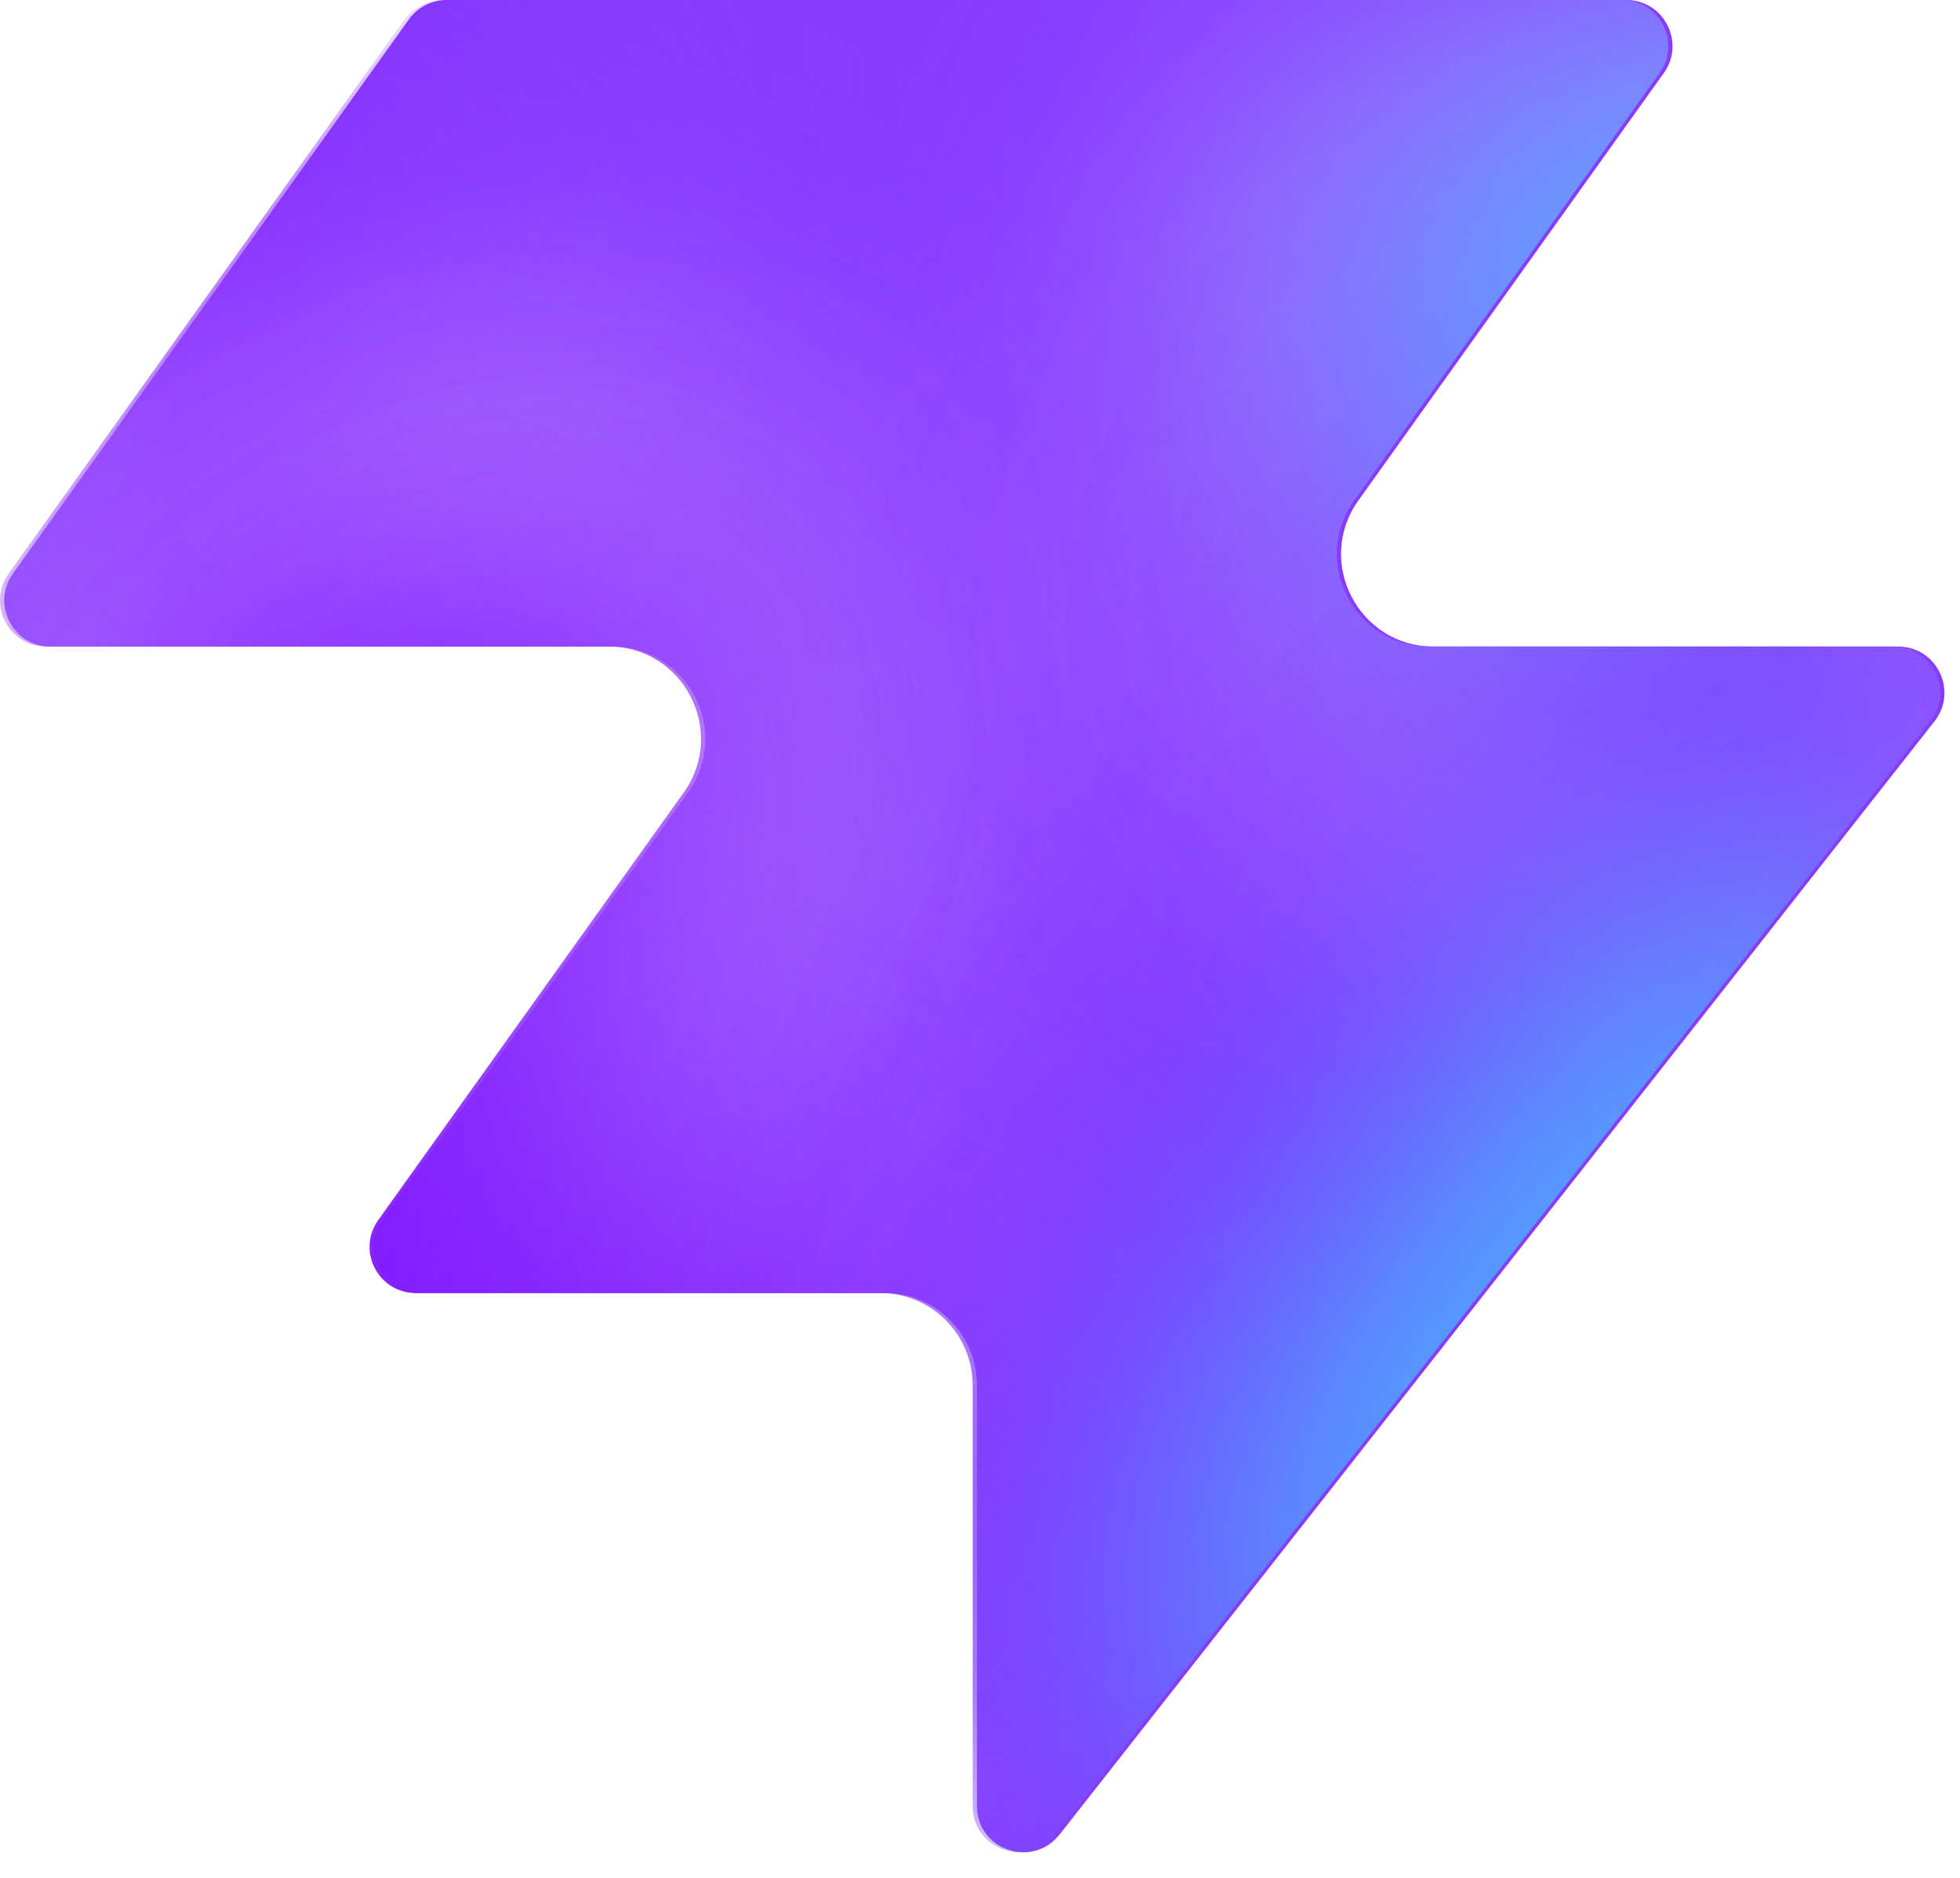
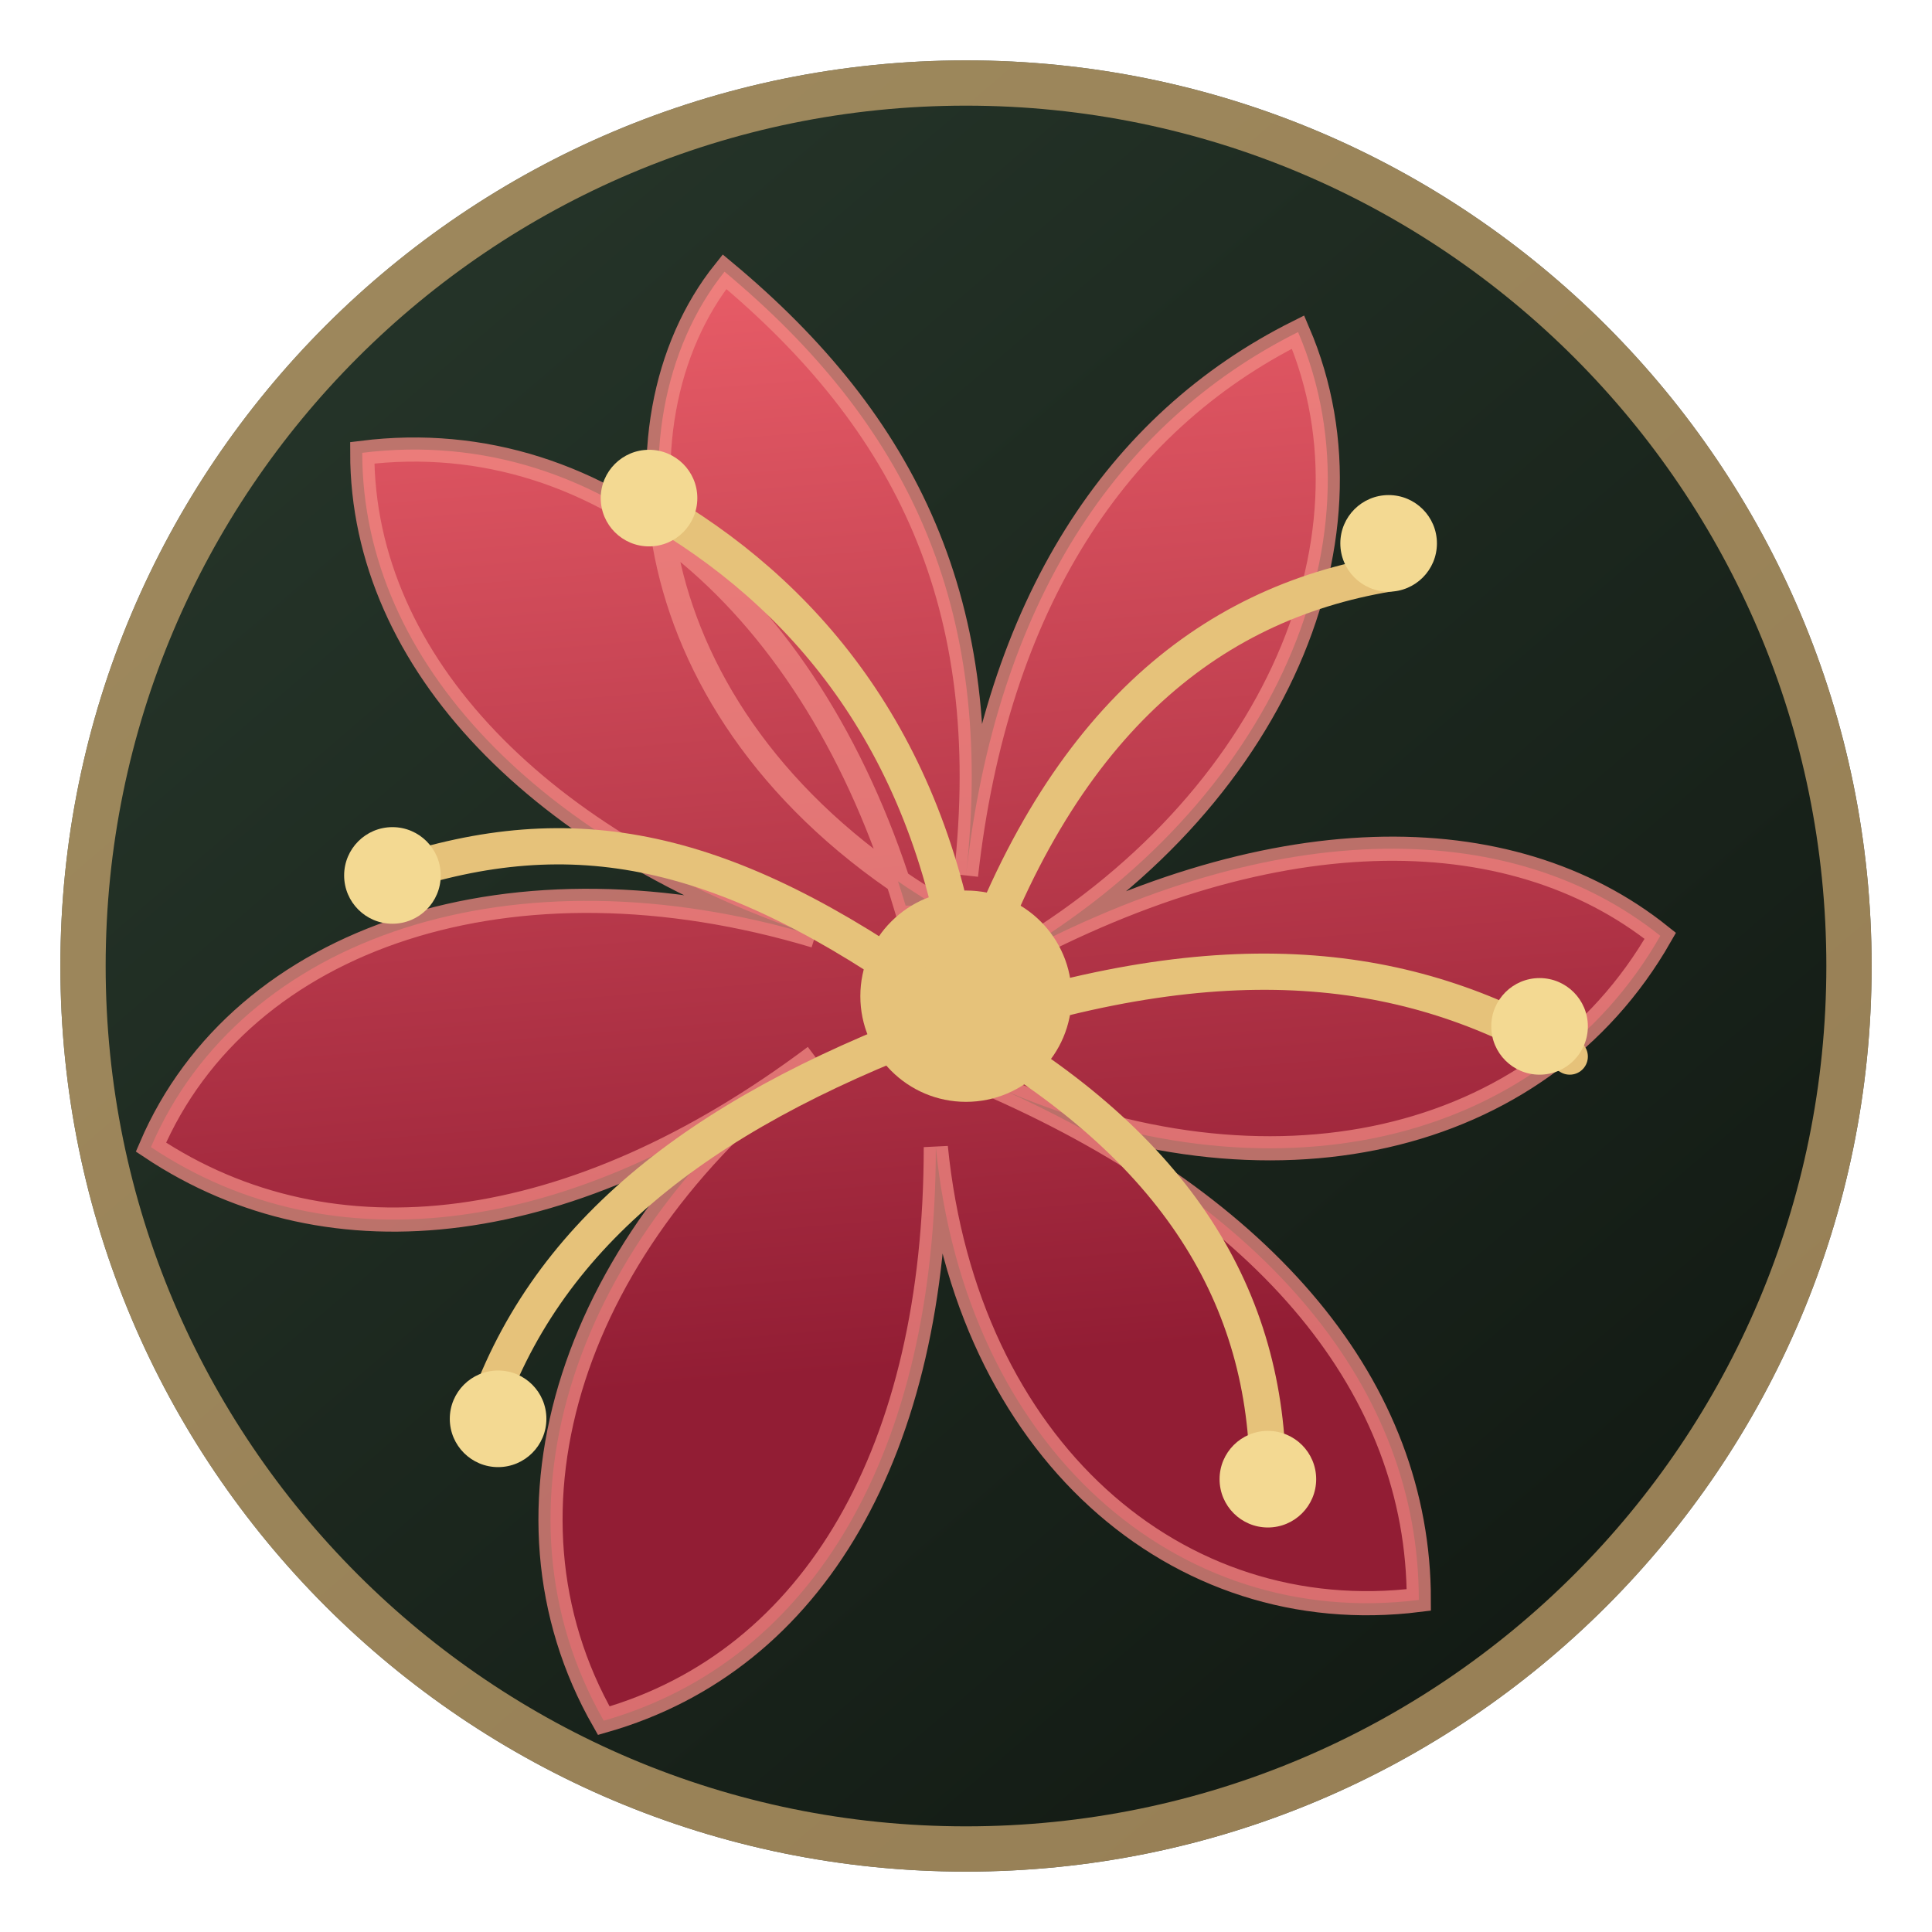
- <svg xmlns="http://www.w3.org/2000/svg" width="48" height="46" fill="none" viewBox="0 0 48 46">
-   <path fill="#863bff" d="M25.946 44.938c-.664.845-2.021.375-2.021-.698V33.937a2.26 2.26 0 0 0-2.262-2.262H10.287c-.92 0-1.456-1.04-.92-1.788l7.48-10.471c1.07-1.497 0-3.578-1.842-3.578H1.237c-.92 0-1.456-1.04-.92-1.788L10.013.474c.214-.297.556-.474.92-.474h28.894c.92 0 1.456 1.04.92 1.788l-7.48 10.471c-1.07 1.498 0 3.579 1.842 3.579h11.377c.943 0 1.473 1.088.89 1.83L25.947 44.94z" style="fill:#863bff;fill:color(display-p3 .525 .23 1);fill-opacity:1" />
-   <mask id="a" width="48" height="46" x="0" y="0" maskUnits="userSpaceOnUse" style="mask-type:alpha">
-     <path fill="#000" d="M25.842 44.938c-.664.844-2.021.375-2.021-.698V33.937a2.26 2.26 0 0 0-2.262-2.262H10.183c-.92 0-1.456-1.04-.92-1.788l7.48-10.471c1.07-1.498 0-3.579-1.842-3.579H1.133c-.92 0-1.456-1.04-.92-1.787L9.91.473c.214-.297.556-.474.92-.474h28.894c.92 0 1.456 1.04.92 1.788l-7.48 10.471c-1.07 1.498 0 3.578 1.842 3.578h11.377c.943 0 1.473 1.088.89 1.832L25.843 44.94z" style="fill:#000;fill-opacity:1" />
-   </mask>
-   <g mask="url(#a)">
-     <g filter="url(#b)">
-       <ellipse cx="5.508" cy="14.704" fill="#ede6ff" rx="5.508" ry="14.704" style="fill:#ede6ff;fill:color(display-p3 .927 .903 1);fill-opacity:1" transform="matrix(.00324 1 1 -.00324 -4.47 31.516)" />
-     </g>
-     <g filter="url(#c)">
-       <ellipse cx="10.399" cy="29.851" fill="#ede6ff" rx="10.399" ry="29.851" style="fill:#ede6ff;fill:color(display-p3 .927 .903 1);fill-opacity:1" transform="matrix(.00324 1 1 -.00324 -39.328 7.883)" />
-     </g>
-     <g filter="url(#d)">
-       <ellipse cx="5.508" cy="30.487" fill="#7e14ff" rx="5.508" ry="30.487" style="fill:#7e14ff;fill:color(display-p3 .492 .077 1);fill-opacity:1" transform="rotate(89.814 -25.913 -14.639)scale(1 -1)" />
-     </g>
-     <g filter="url(#e)">
-       <ellipse cx="5.508" cy="30.599" fill="#7e14ff" rx="5.508" ry="30.599" style="fill:#7e14ff;fill:color(display-p3 .492 .077 1);fill-opacity:1" transform="rotate(89.814 -32.644 -3.334)scale(1 -1)" />
-     </g>
-     <g filter="url(#f)">
-       <ellipse cx="5.508" cy="30.599" fill="#7e14ff" rx="5.508" ry="30.599" style="fill:#7e14ff;fill:color(display-p3 .492 .077 1);fill-opacity:1" transform="matrix(.00324 1 1 -.00324 -34.34 30.47)" />
-     </g>
-     <g filter="url(#g)">
-       <ellipse cx="14.072" cy="22.078" fill="#ede6ff" rx="14.072" ry="22.078" style="fill:#ede6ff;fill:color(display-p3 .927 .903 1);fill-opacity:1" transform="rotate(93.35 24.506 48.493)scale(-1 1)" />
-     </g>
-     <g filter="url(#h)">
-       <ellipse cx="3.47" cy="21.501" fill="#7e14ff" rx="3.47" ry="21.501" style="fill:#7e14ff;fill:color(display-p3 .492 .077 1);fill-opacity:1" transform="rotate(89.009 28.708 47.59)scale(-1 1)" />
-     </g>
-     <g filter="url(#i)">
-       <ellipse cx="3.47" cy="21.501" fill="#7e14ff" rx="3.47" ry="21.501" style="fill:#7e14ff;fill:color(display-p3 .492 .077 1);fill-opacity:1" transform="rotate(89.009 28.708 47.59)scale(-1 1)" />
-     </g>
-     <g filter="url(#j)">
-       <ellipse cx=".387" cy="8.972" fill="#7e14ff" rx="4.407" ry="29.108" style="fill:#7e14ff;fill:color(display-p3 .492 .077 1);fill-opacity:1" transform="rotate(39.51 .387 8.972)" />
-     </g>
-     <g filter="url(#k)">
-       <ellipse cx="47.523" cy="-6.092" fill="#7e14ff" rx="4.407" ry="29.108" style="fill:#7e14ff;fill:color(display-p3 .492 .077 1);fill-opacity:1" transform="rotate(37.892 47.523 -6.092)" />
-     </g>
-     <g filter="url(#l)">
-       <ellipse cx="41.412" cy="6.333" fill="#47bfff" rx="5.971" ry="9.665" style="fill:#47bfff;fill:color(display-p3 .28 .748 1);fill-opacity:1" transform="rotate(37.892 41.412 6.333)" />
-     </g>
-     <g filter="url(#m)">
-       <ellipse cx="-1.879" cy="38.332" fill="#7e14ff" rx="4.407" ry="29.108" style="fill:#7e14ff;fill:color(display-p3 .492 .077 1);fill-opacity:1" transform="rotate(37.892 -1.88 38.332)" />
-     </g>
-     <g filter="url(#n)">
-       <ellipse cx="-1.879" cy="38.332" fill="#7e14ff" rx="4.407" ry="29.108" style="fill:#7e14ff;fill:color(display-p3 .492 .077 1);fill-opacity:1" transform="rotate(37.892 -1.88 38.332)" />
-     </g>
-     <g filter="url(#o)">
-       <ellipse cx="35.651" cy="29.907" fill="#7e14ff" rx="4.407" ry="29.108" style="fill:#7e14ff;fill:color(display-p3 .492 .077 1);fill-opacity:1" transform="rotate(37.892 35.651 29.907)" />
-     </g>
-     <g filter="url(#p)">
-       <ellipse cx="38.418" cy="32.4" fill="#47bfff" rx="5.971" ry="15.297" style="fill:#47bfff;fill:color(display-p3 .28 .748 1);fill-opacity:1" transform="rotate(37.892 38.418 32.4)" />
-     </g>
+ <svg xmlns="http://www.w3.org/2000/svg" viewBox="0 0 64 64" fill="none">
+   <defs>
+     <linearGradient id="bg" x1="8" y1="4" x2="57" y2="61" gradientUnits="userSpaceOnUse">
+       <stop stop-color="#27372B" />
+       <stop offset="1" stop-color="#101711" />
+     </linearGradient>
+     <linearGradient id="petal" x1="31" y1="9" x2="34" y2="45" gradientUnits="userSpaceOnUse">
+       <stop stop-color="#E65B66" />
+       <stop offset="1" stop-color="#921D34" />
+     </linearGradient>
+   </defs>
+   <circle cx="32" cy="32" r="30" fill="url(#bg)" />
+   <circle cx="32" cy="32" r="29.25" stroke="#D1AC72" stroke-opacity=".7" stroke-width="1.5" />
+   <g fill="url(#petal)" stroke="#F08A83" stroke-opacity=".75" stroke-width=".8">
+     <path d="M31 30C21 24 20 14 24 9c6 5 9 11 8 20 1-9 5-15 11-18 3 7-1 16-10 21 9-5 17-5 22-1-4 7-13 9-22 5 9 4 14 10 14 17-8 1-15-5-16-15 0 10-4 17-11 19-4-7-1-16 7-22-8 6-16 7-22 3 3-7 12-10 22-7-9-3-15-9-15-16 8-1 15 5 18 15Z" />
  </g>
-   <defs>
-     <filter id="b" width="60.045" height="41.654" x="-19.77" y="16.149" color-interpolation-filters="sRGB" filterUnits="userSpaceOnUse">
-       <feFlood flood-opacity="0" result="BackgroundImageFix" />
-       <feBlend in="SourceGraphic" in2="BackgroundImageFix" result="shape" />
-       <feGaussianBlur result="effect1_foregroundBlur_2002_17158" stdDeviation="7.659" />
-     </filter>
-     <filter id="c" width="90.34" height="51.437" x="-54.613" y="-7.533" color-interpolation-filters="sRGB" filterUnits="userSpaceOnUse">
-       <feFlood flood-opacity="0" result="BackgroundImageFix" />
-       <feBlend in="SourceGraphic" in2="BackgroundImageFix" result="shape" />
-       <feGaussianBlur result="effect1_foregroundBlur_2002_17158" stdDeviation="7.659" />
-     </filter>
-     <filter id="d" width="79.355" height="29.4" x="-49.64" y="2.03" color-interpolation-filters="sRGB" filterUnits="userSpaceOnUse">
-       <feFlood flood-opacity="0" result="BackgroundImageFix" />
-       <feBlend in="SourceGraphic" in2="BackgroundImageFix" result="shape" />
-       <feGaussianBlur result="effect1_foregroundBlur_2002_17158" stdDeviation="4.596" />
-     </filter>
-     <filter id="e" width="79.579" height="29.4" x="-45.045" y="20.029" color-interpolation-filters="sRGB" filterUnits="userSpaceOnUse">
-       <feFlood flood-opacity="0" result="BackgroundImageFix" />
-       <feBlend in="SourceGraphic" in2="BackgroundImageFix" result="shape" />
-       <feGaussianBlur result="effect1_foregroundBlur_2002_17158" stdDeviation="4.596" />
-     </filter>
-     <filter id="f" width="79.579" height="29.4" x="-43.513" y="21.178" color-interpolation-filters="sRGB" filterUnits="userSpaceOnUse">
-       <feFlood flood-opacity="0" result="BackgroundImageFix" />
-       <feBlend in="SourceGraphic" in2="BackgroundImageFix" result="shape" />
-       <feGaussianBlur result="effect1_foregroundBlur_2002_17158" stdDeviation="4.596" />
-     </filter>
-     <filter id="g" width="74.749" height="58.852" x="15.756" y="-17.901" color-interpolation-filters="sRGB" filterUnits="userSpaceOnUse">
-       <feFlood flood-opacity="0" result="BackgroundImageFix" />
-       <feBlend in="SourceGraphic" in2="BackgroundImageFix" result="shape" />
-       <feGaussianBlur result="effect1_foregroundBlur_2002_17158" stdDeviation="7.659" />
-     </filter>
-     <filter id="h" width="61.377" height="25.362" x="23.548" y="2.284" color-interpolation-filters="sRGB" filterUnits="userSpaceOnUse">
-       <feFlood flood-opacity="0" result="BackgroundImageFix" />
-       <feBlend in="SourceGraphic" in2="BackgroundImageFix" result="shape" />
-       <feGaussianBlur result="effect1_foregroundBlur_2002_17158" stdDeviation="4.596" />
-     </filter>
-     <filter id="i" width="61.377" height="25.362" x="23.548" y="2.284" color-interpolation-filters="sRGB" filterUnits="userSpaceOnUse">
-       <feFlood flood-opacity="0" result="BackgroundImageFix" />
-       <feBlend in="SourceGraphic" in2="BackgroundImageFix" result="shape" />
-       <feGaussianBlur result="effect1_foregroundBlur_2002_17158" stdDeviation="4.596" />
-     </filter>
-     <filter id="j" width="56.045" height="63.649" x="-27.636" y="-22.853" color-interpolation-filters="sRGB" filterUnits="userSpaceOnUse">
-       <feFlood flood-opacity="0" result="BackgroundImageFix" />
-       <feBlend in="SourceGraphic" in2="BackgroundImageFix" result="shape" />
-       <feGaussianBlur result="effect1_foregroundBlur_2002_17158" stdDeviation="4.596" />
-     </filter>
-     <filter id="k" width="54.814" height="64.646" x="20.116" y="-38.415" color-interpolation-filters="sRGB" filterUnits="userSpaceOnUse">
-       <feFlood flood-opacity="0" result="BackgroundImageFix" />
-       <feBlend in="SourceGraphic" in2="BackgroundImageFix" result="shape" />
-       <feGaussianBlur result="effect1_foregroundBlur_2002_17158" stdDeviation="4.596" />
-     </filter>
-     <filter id="l" width="33.541" height="35.313" x="24.641" y="-11.323" color-interpolation-filters="sRGB" filterUnits="userSpaceOnUse">
-       <feFlood flood-opacity="0" result="BackgroundImageFix" />
-       <feBlend in="SourceGraphic" in2="BackgroundImageFix" result="shape" />
-       <feGaussianBlur result="effect1_foregroundBlur_2002_17158" stdDeviation="4.596" />
-     </filter>
-     <filter id="m" width="54.814" height="64.646" x="-29.286" y="6.009" color-interpolation-filters="sRGB" filterUnits="userSpaceOnUse">
-       <feFlood flood-opacity="0" result="BackgroundImageFix" />
-       <feBlend in="SourceGraphic" in2="BackgroundImageFix" result="shape" />
-       <feGaussianBlur result="effect1_foregroundBlur_2002_17158" stdDeviation="4.596" />
-     </filter>
-     <filter id="n" width="54.814" height="64.646" x="-29.286" y="6.009" color-interpolation-filters="sRGB" filterUnits="userSpaceOnUse">
-       <feFlood flood-opacity="0" result="BackgroundImageFix" />
-       <feBlend in="SourceGraphic" in2="BackgroundImageFix" result="shape" />
-       <feGaussianBlur result="effect1_foregroundBlur_2002_17158" stdDeviation="4.596" />
-     </filter>
-     <filter id="o" width="54.814" height="64.646" x="8.244" y="-2.416" color-interpolation-filters="sRGB" filterUnits="userSpaceOnUse">
-       <feFlood flood-opacity="0" result="BackgroundImageFix" />
-       <feBlend in="SourceGraphic" in2="BackgroundImageFix" result="shape" />
-       <feGaussianBlur result="effect1_foregroundBlur_2002_17158" stdDeviation="4.596" />
-     </filter>
-     <filter id="p" width="39.409" height="43.623" x="18.713" y="10.588" color-interpolation-filters="sRGB" filterUnits="userSpaceOnUse">
-       <feFlood flood-opacity="0" result="BackgroundImageFix" />
-       <feBlend in="SourceGraphic" in2="BackgroundImageFix" result="shape" />
-       <feGaussianBlur result="effect1_foregroundBlur_2002_17158" stdDeviation="4.596" />
-     </filter>
-   </defs>
+   <circle cx="32" cy="33" r="3.5" fill="#E6C27A" />
+   <path d="M32 33c-1-8-5-13-10-16M32 33c3-9 8-13 14-14M32 34c9-3 15-2 20 1M32 34c7 4 10 9 10 15M31 34c-8 3-13 7-15 13M31 33c-7-5-12-6-18-4" stroke="#E6C27A" stroke-width="1.2" stroke-linecap="round" />
+   <g fill="#F3D992">
+     <circle cx="21.5" cy="16.5" r="1.6" />
+     <circle cx="46" cy="18" r="1.6" />
+     <circle cx="51" cy="34" r="1.6" />
+     <circle cx="42" cy="49" r="1.6" />
+     <circle cx="16.5" cy="47" r="1.6" />
+     <circle cx="13" cy="29" r="1.6" />
+   </g>
</svg>
